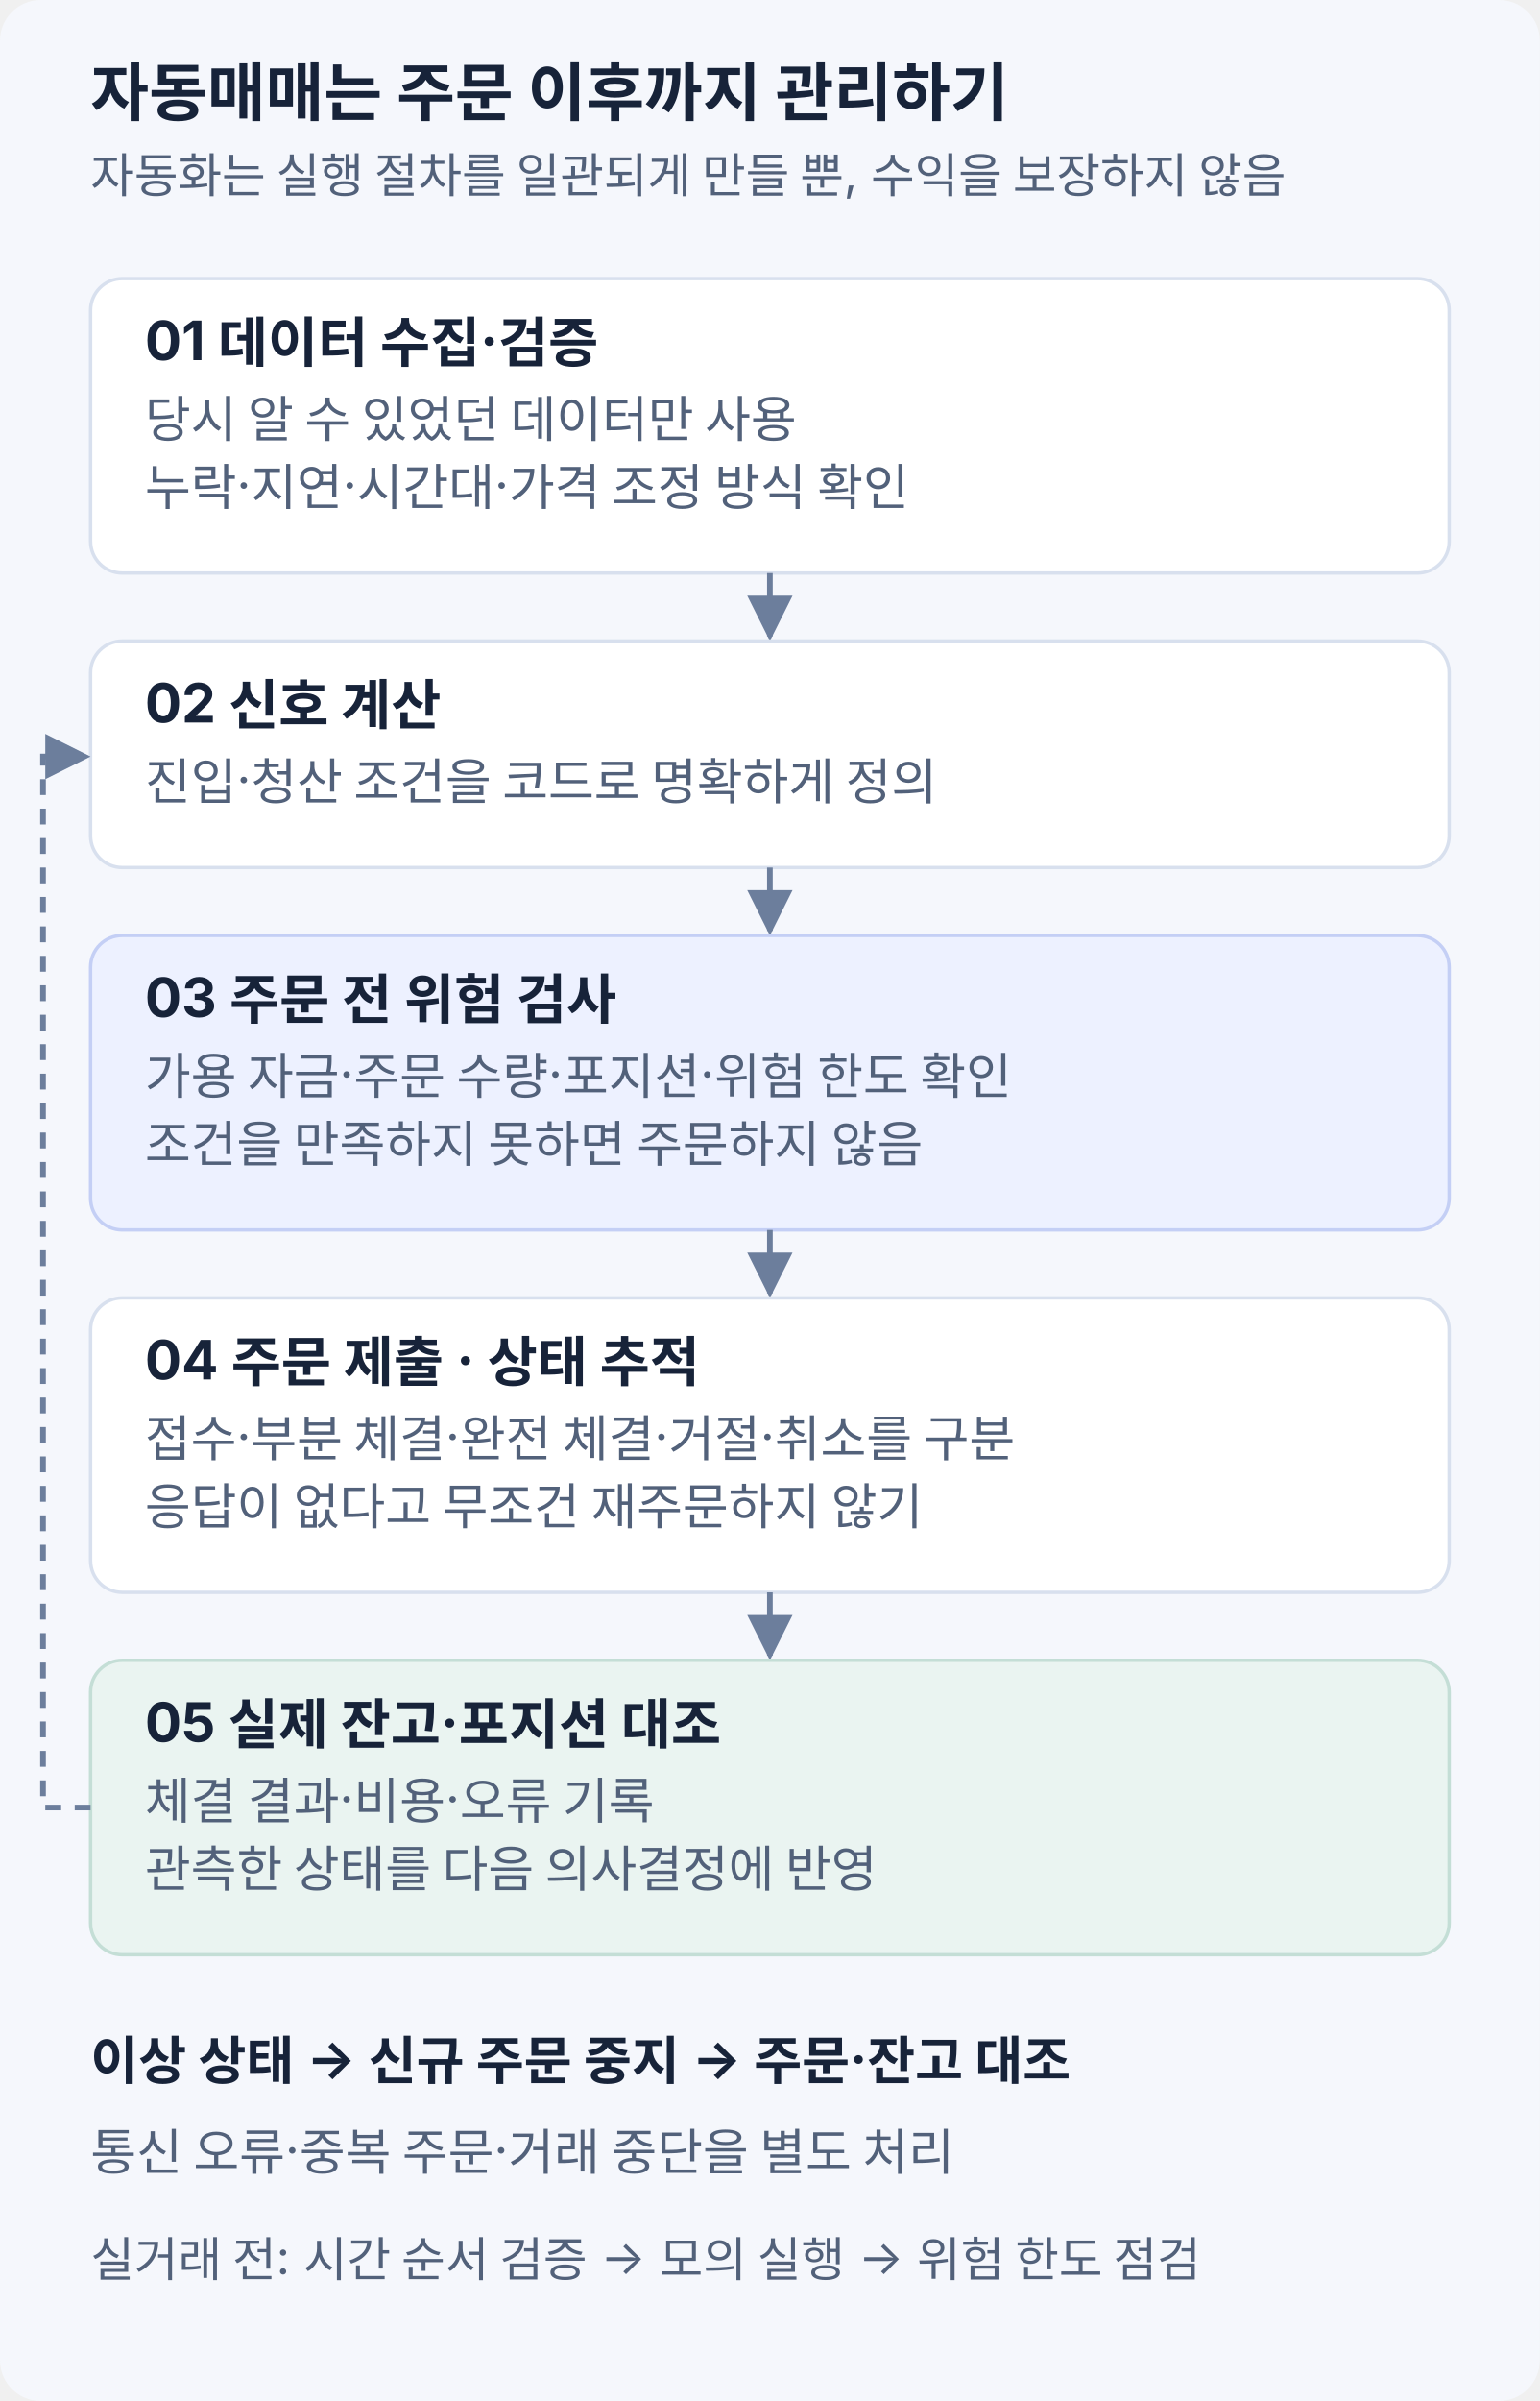
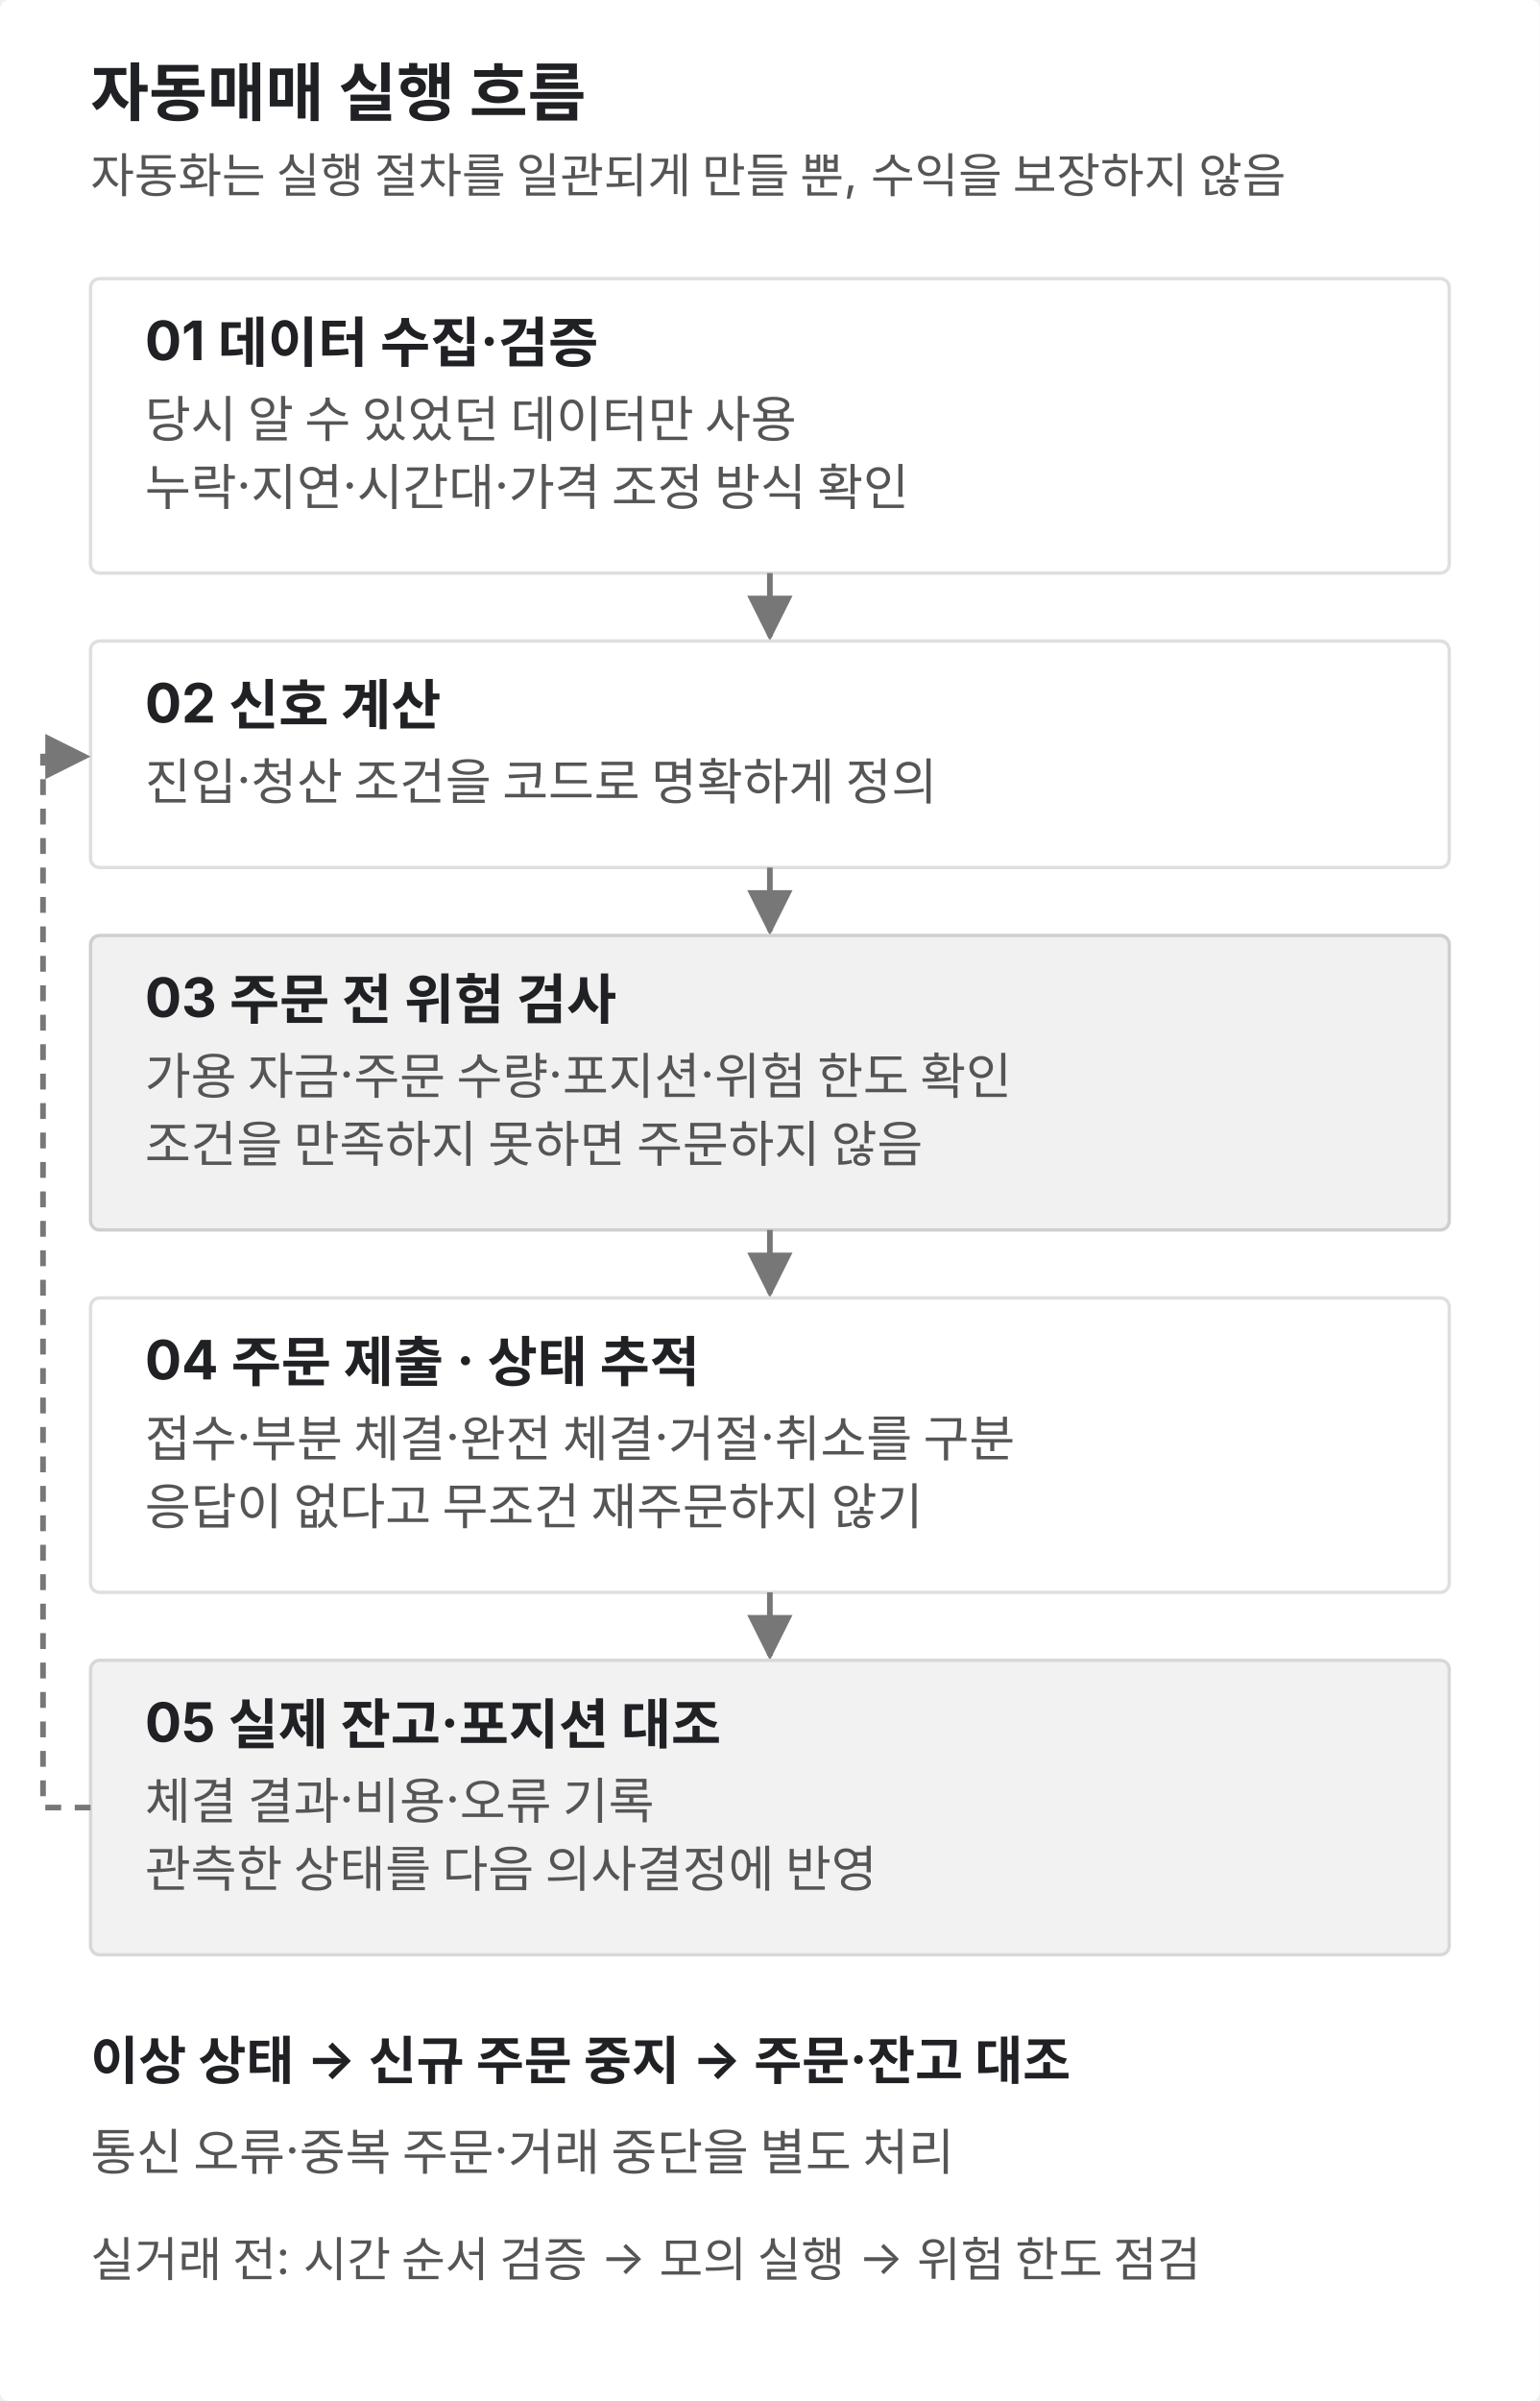
<svg xmlns="http://www.w3.org/2000/svg" width="680" height="1060" viewBox="0 0 680 1060" role="img" aria-labelledby="title description">
  <defs>
    <marker id="arrow" viewBox="0 0 10 10" refX="9" refY="5" markerWidth="8" markerHeight="8" orient="auto-start-reverse">
-       <path d="M 0 0 L 10 5 L 0 10 Z" fill="#6c7e9c" />
+       <path d="M 0 0 L 10 5 L 0 10 Z" fill="#777777" />
    </marker>
  </defs>
-   <rect width="680" height="1060" rx="18" fill="#f5f7fc" />
+   <rect width="680" height="1060" rx="4" fill="#ffffff" />
  <g font-family="system-ui, -apple-system, BlinkMacSystemFont, 'Segoe UI', sans-serif">
-     <text x="40" y="51" font-size="28" fill="#172339" font-weight="700">자동매매는 주문 이후까지 관리하기</text>
-     <text x="40" y="85" font-size="21" fill="#52617a" font-weight="400">자동화는 실행 절차를 일관되게 만들 뿐, 수익을 보장하지 않음</text>
-     <rect x="40" y="123" width="600" height="130" rx="14" fill="#fff" stroke="#d8e0ee" stroke-width="1.5" />
-     <text x="64" y="159" font-size="24" fill="#172339" font-weight="700">01  데이터 수집·검증</text>
-     <text x="64" y="193" font-size="22" fill="#52617a" font-weight="400">당시 알 수 있었던 데이터만 사용</text>
-     <text x="64" y="223" font-size="22" fill="#52617a" font-weight="400">누락·지연·시간대·가격 조정 방식 확인</text>
-     <path d="M 340 253 V 281" fill="none" stroke="#6c7e9c" stroke-width="2.5" marker-end="url(#arrow)" />
-     <rect x="40" y="283" width="600" height="100" rx="14" fill="#fff" stroke="#d8e0ee" stroke-width="1.5" />
-     <text x="64" y="319" font-size="24" fill="#172339" font-weight="700">02  신호 계산</text>
-     <text x="64" y="353" font-size="22" fill="#52617a" font-weight="400">진입·청산 조건을 코드로 명확하게 정의</text>
-     <path d="M 340 383 V 411" fill="none" stroke="#6c7e9c" stroke-width="2.5" marker-end="url(#arrow)" />
-     <rect x="40" y="413" width="600" height="130" rx="14" fill="#edf1ff" stroke="#c4cff5" stroke-width="1.5" />
-     <text x="64" y="449" font-size="24" fill="#172339" font-weight="700">03  주문 전 위험 검사</text>
-     <text x="64" y="483" font-size="22" fill="#52617a" font-weight="400">가용 자금·주문 수량·포지션·위험 한도 확인</text>
-     <text x="64" y="513" font-size="22" fill="#52617a" font-weight="400">조건을 만족하지 못하면 주문하지 않음</text>
-     <path d="M 340 543 V 571" fill="none" stroke="#6c7e9c" stroke-width="2.5" marker-end="url(#arrow)" />
-     <rect x="40" y="573" width="600" height="130" rx="14" fill="#fff" stroke="#d8e0ee" stroke-width="1.5" />
-     <text x="64" y="609" font-size="24" fill="#172339" font-weight="700">04  주문 제출 · 상태 추적</text>
-     <text x="64" y="643" font-size="22" fill="#52617a" font-weight="400">접수·부분 체결·완전 체결·거절·취소를 구분</text>
-     <text x="64" y="673" font-size="22" fill="#52617a" font-weight="400">응답이 없다고 무조건 재주문하지 않기</text>
-     <path d="M 340 703 V 731" fill="none" stroke="#6c7e9c" stroke-width="2.5" marker-end="url(#arrow)" />
-     <rect x="40" y="733" width="600" height="130" rx="14" fill="#eaf4f1" stroke="#c4ded6" stroke-width="1.5" />
-     <text x="64" y="769" font-size="24" fill="#172339" font-weight="700">05  실제 잔고·포지션 대조</text>
-     <text x="64" y="803" font-size="22" fill="#52617a" font-weight="400">체결 결과·비용·오류 기록</text>
-     <text x="64" y="833" font-size="22" fill="#52617a" font-weight="400">관측한 상태를 다음 의사결정에 반영</text>
-     <path d="M 40 798 H 19 V 334 H 38" fill="none" stroke="#6c7e9c" stroke-width="2.5" stroke-dasharray="7 6" marker-end="url(#arrow)" />
-     <text x="40" y="918" font-size="23" fill="#172339" font-weight="700">이상 상태 → 신규 주문 중지 → 주문·잔고 대조</text>
-     <text x="40" y="958" font-size="22" fill="#52617a" font-weight="400">통신 오류·중복 주문·거래 중단을 별도 처리</text>
-     <text x="40" y="1005" font-size="21" fill="#52617a" font-weight="400">실거래 전: 시간 순서 검증 → 모의 실행 → 위험 한도 점검</text>
+     <text x="40" y="51" font-size="28" fill="#202124" font-weight="700">자동매매 실행 흐름</text>
+     <text x="40" y="85" font-size="21" fill="#555555" font-weight="400">자동화는 실행 절차를 일관되게 만들 뿐, 수익을 보장하지 않음</text>
+     <rect x="40" y="123" width="600" height="130" rx="4" fill="#fff" stroke="#dfdfdf" stroke-width="1.5" />
+     <text x="64" y="159" font-size="24" fill="#202124" font-weight="700">01  데이터 수집·검증</text>
+     <text x="64" y="193" font-size="22" fill="#555555" font-weight="400">당시 알 수 있었던 데이터만 사용</text>
+     <text x="64" y="223" font-size="22" fill="#555555" font-weight="400">누락·지연·시간대·가격 조정 방식 확인</text>
+     <path d="M 340 253 V 281" fill="none" stroke="#777777" stroke-width="2.5" marker-end="url(#arrow)" />
+     <rect x="40" y="283" width="600" height="100" rx="4" fill="#fff" stroke="#dfdfdf" stroke-width="1.5" />
+     <text x="64" y="319" font-size="24" fill="#202124" font-weight="700">02  신호 계산</text>
+     <text x="64" y="353" font-size="22" fill="#555555" font-weight="400">진입·청산 조건을 코드로 명확하게 정의</text>
+     <path d="M 340 383 V 411" fill="none" stroke="#777777" stroke-width="2.5" marker-end="url(#arrow)" />
+     <rect x="40" y="413" width="600" height="130" rx="4" fill="#f1f1f1" stroke="#cfcfcf" stroke-width="1.5" />
+     <text x="64" y="449" font-size="24" fill="#202124" font-weight="700">03  주문 전 위험 검사</text>
+     <text x="64" y="483" font-size="22" fill="#555555" font-weight="400">가용 자금·주문 수량·포지션·위험 한도 확인</text>
+     <text x="64" y="513" font-size="22" fill="#555555" font-weight="400">조건을 만족하지 못하면 주문하지 않음</text>
+     <path d="M 340 543 V 571" fill="none" stroke="#777777" stroke-width="2.5" marker-end="url(#arrow)" />
+     <rect x="40" y="573" width="600" height="130" rx="4" fill="#fff" stroke="#dfdfdf" stroke-width="1.5" />
+     <text x="64" y="609" font-size="24" fill="#202124" font-weight="700">04  주문 제출 · 상태 추적</text>
+     <text x="64" y="643" font-size="22" fill="#555555" font-weight="400">접수·부분 체결·완전 체결·거절·취소를 구분</text>
+     <text x="64" y="673" font-size="22" fill="#555555" font-weight="400">응답이 없다고 무조건 재주문하지 않기</text>
+     <path d="M 340 703 V 731" fill="none" stroke="#777777" stroke-width="2.5" marker-end="url(#arrow)" />
+     <rect x="40" y="733" width="600" height="130" rx="4" fill="#f2f2f2" stroke="#d8d8d8" stroke-width="1.5" />
+     <text x="64" y="769" font-size="24" fill="#202124" font-weight="700">05  실제 잔고·포지션 대조</text>
+     <text x="64" y="803" font-size="22" fill="#555555" font-weight="400">체결 결과·비용·오류 기록</text>
+     <text x="64" y="833" font-size="22" fill="#555555" font-weight="400">관측한 상태를 다음 의사결정에 반영</text>
+     <path d="M 40 798 H 19 V 334 H 38" fill="none" stroke="#777777" stroke-width="2.5" stroke-dasharray="7 6" marker-end="url(#arrow)" />
+     <text x="40" y="918" font-size="23" fill="#202124" font-weight="700">이상 상태 → 신규 주문 중지 → 주문·잔고 대조</text>
+     <text x="40" y="958" font-size="22" fill="#555555" font-weight="400">통신 오류·중복 주문·거래 중단을 별도 처리</text>
+     <text x="40" y="1005" font-size="21" fill="#555555" font-weight="400">실거래 전: 시간 순서 검증 → 모의 실행 → 위험 한도 점검</text>
  </g>
</svg>
